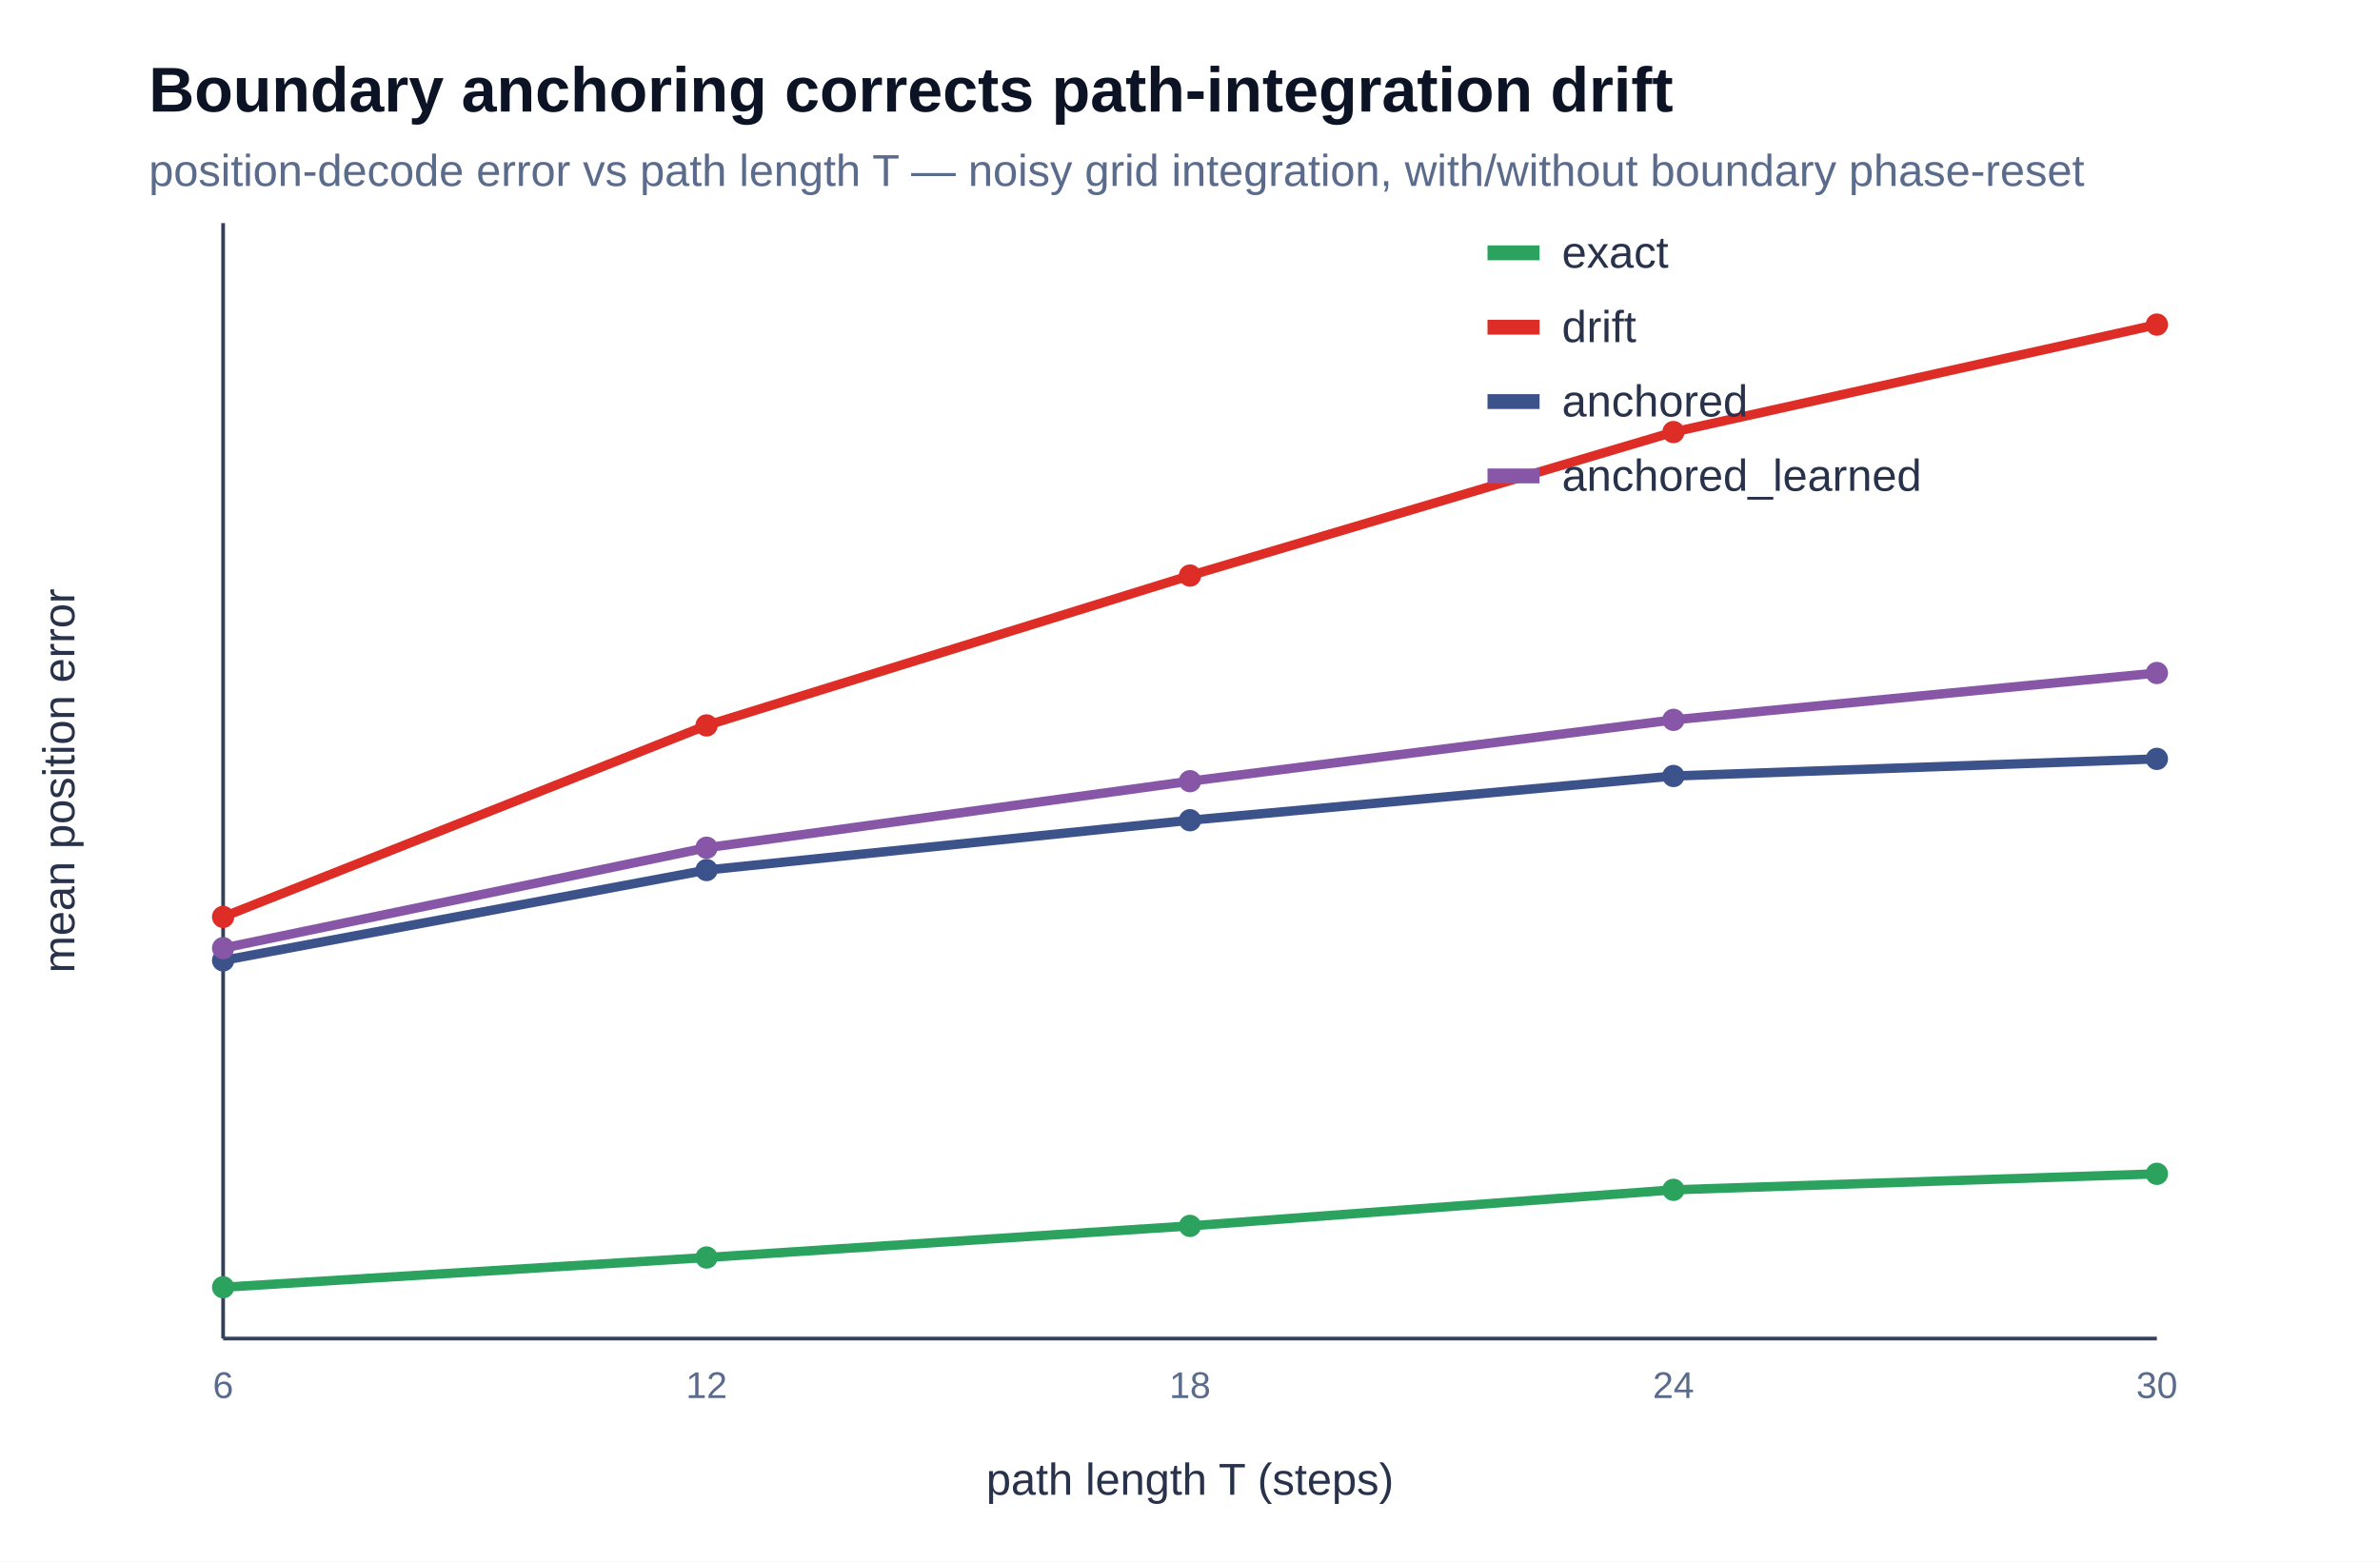
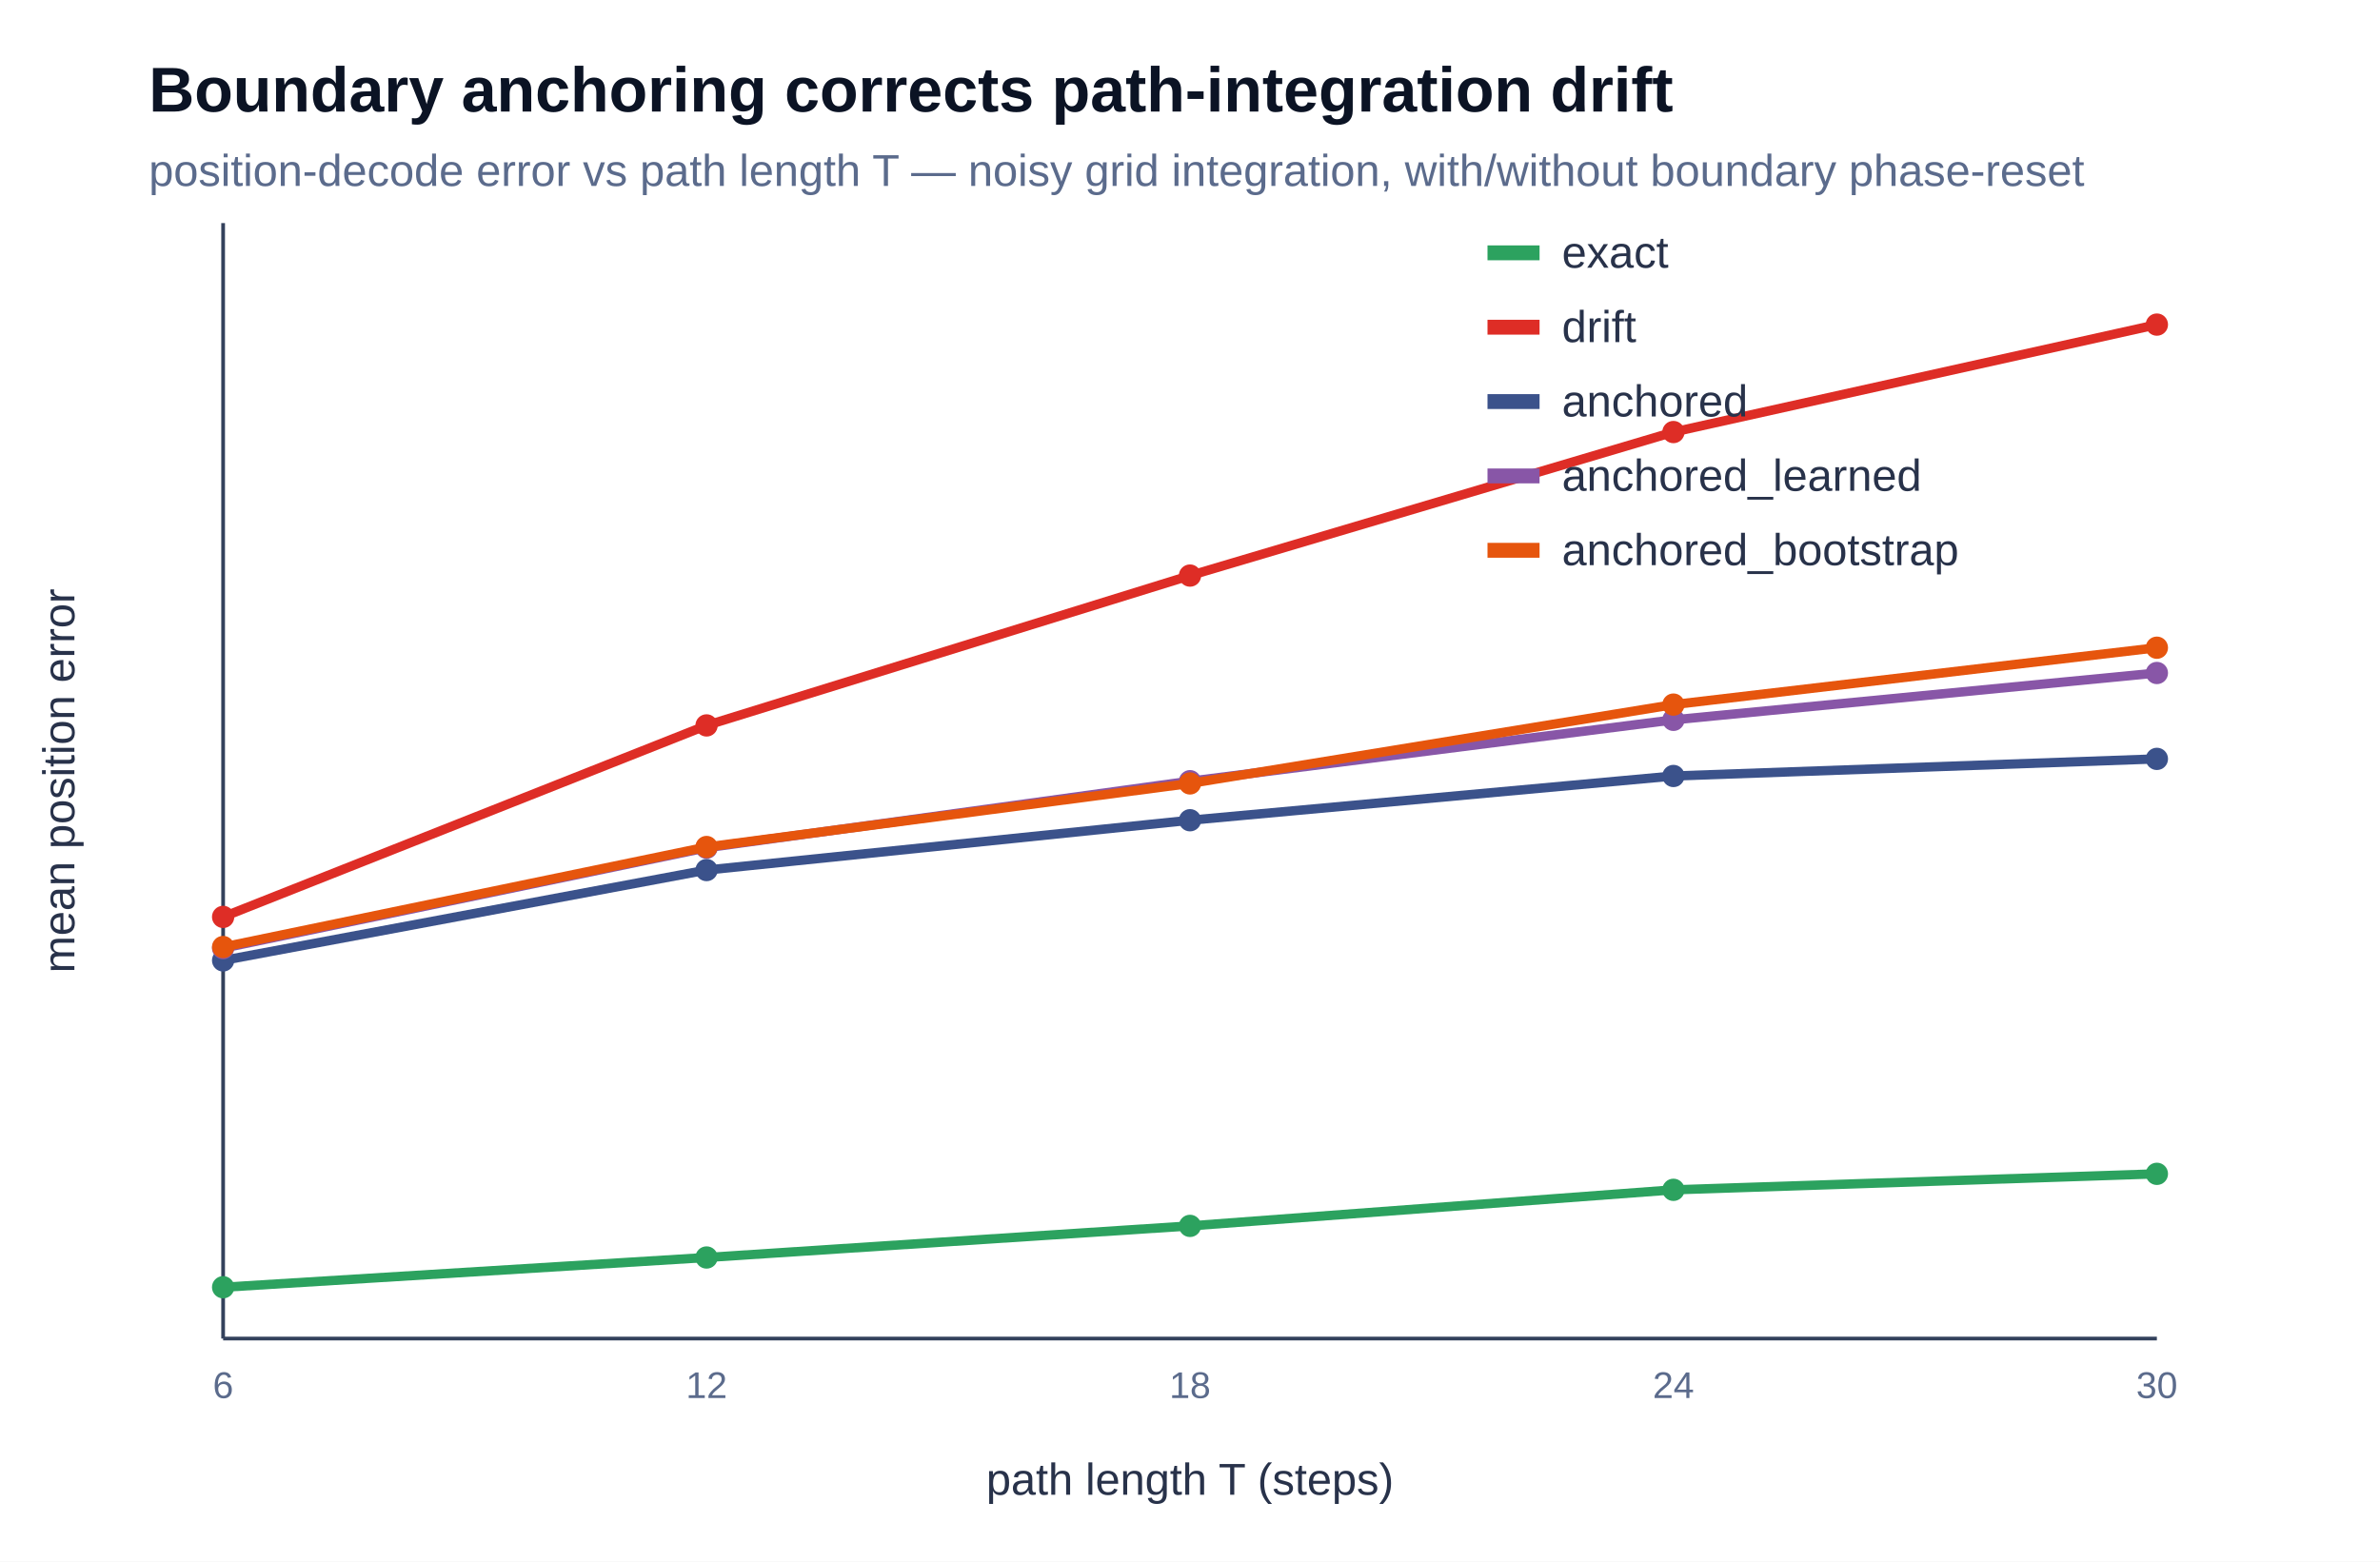
<svg xmlns="http://www.w3.org/2000/svg" width="640" height="420" font-family="Segoe UI, Arial">
  <rect width="640" height="420" fill="#ffffff" />
  <text x="40" y="30" font-size="17" font-weight="800" fill="#0b1324">Boundary anchoring corrects path-integration drift</text>
  <text x="40" y="50" font-size="12" fill="#5b6b8c">position-decode error vs path length T — noisy grid integration, with/without boundary phase-reset</text>
  <line x1="60" y1="360" x2="580" y2="360" stroke="#33415c" />
  <line x1="60" y1="60" x2="60" y2="360" stroke="#33415c" />
  <text x="320.0" y="402" font-size="12" fill="#28324a" text-anchor="middle">path length T (steps)</text>
  <text x="20" y="210.0" font-size="12" fill="#28324a" transform="rotate(-90 20 210.0)" text-anchor="middle">mean position error</text>
  <text x="60.0" y="376" font-size="10" fill="#5b6b8c" text-anchor="middle">6</text>
  <text x="190.0" y="376" font-size="10" fill="#5b6b8c" text-anchor="middle">12</text>
  <text x="320.0" y="376" font-size="10" fill="#5b6b8c" text-anchor="middle">18</text>
  <text x="450.0" y="376" font-size="10" fill="#5b6b8c" text-anchor="middle">24</text>
  <text x="580.0" y="376" font-size="10" fill="#5b6b8c" text-anchor="middle">30</text>
  <polyline points="60.0,346.2 190.0,338.2 320.0,329.7 450.0,320.0 580.0,315.7" fill="none" stroke="#2ca25f" stroke-width="2.5" />
  <circle cx="60.0" cy="346.2" r="3" fill="#2ca25f" />
  <circle cx="190.0" cy="338.2" r="3" fill="#2ca25f" />
  <circle cx="320.0" cy="329.7" r="3" fill="#2ca25f" />
  <circle cx="450.0" cy="320.0" r="3" fill="#2ca25f" />
  <circle cx="580.0" cy="315.7" r="3" fill="#2ca25f" />
  <polyline points="60.0,246.6 190.0,195.1 320.0,154.8 450.0,116.2 580.0,87.3" fill="none" stroke="#de2d26" stroke-width="2.5" />
  <circle cx="60.0" cy="246.6" r="3" fill="#de2d26" />
  <circle cx="190.0" cy="195.1" r="3" fill="#de2d26" />
  <circle cx="320.0" cy="154.8" r="3" fill="#de2d26" />
  <circle cx="450.0" cy="116.2" r="3" fill="#de2d26" />
  <circle cx="580.0" cy="87.3" r="3" fill="#de2d26" />
  <polyline points="60.0,258.3 190.0,234.0 320.0,220.6 450.0,208.7 580.0,204.1" fill="none" stroke="#3b528b" stroke-width="2.5" />
  <circle cx="60.0" cy="258.3" r="3" fill="#3b528b" />
  <circle cx="190.0" cy="234.0" r="3" fill="#3b528b" />
  <circle cx="320.0" cy="220.6" r="3" fill="#3b528b" />
  <circle cx="450.0" cy="208.7" r="3" fill="#3b528b" />
  <circle cx="580.0" cy="204.1" r="3" fill="#3b528b" />
  <polyline points="60.0,255.0 190.0,228.0 320.0,210.1 450.0,193.6 580.0,181.0" fill="none" stroke="#8856a7" stroke-width="2.5" />
  <circle cx="60.0" cy="255.0" r="3" fill="#8856a7" />
  <circle cx="190.0" cy="228.0" r="3" fill="#8856a7" />
  <circle cx="320.0" cy="210.1" r="3" fill="#8856a7" />
  <circle cx="450.0" cy="193.6" r="3" fill="#8856a7" />
  <circle cx="580.0" cy="181.0" r="3" fill="#8856a7" />
+   <polyline points="60.0,254.7 190.0,227.8 320.0,210.7 450.0,189.5 580.0,174.2" fill="none" stroke="#e6550d" stroke-width="2.5" />
+   <circle cx="60.0" cy="254.7" r="3" fill="#e6550d" />
+   <circle cx="190.0" cy="227.8" r="3" fill="#e6550d" />
+   <circle cx="320.0" cy="210.7" r="3" fill="#e6550d" />
+   <circle cx="450.0" cy="189.5" r="3" fill="#e6550d" />
+   <circle cx="580.0" cy="174.2" r="3" fill="#e6550d" />
  <rect x="400" y="66" width="14" height="4" fill="#2ca25f" />
  <text x="420" y="72" font-size="12" fill="#28324a">exact</text>
  <rect x="400" y="86" width="14" height="4" fill="#de2d26" />
  <text x="420" y="92" font-size="12" fill="#28324a">drift</text>
  <rect x="400" y="106" width="14" height="4" fill="#3b528b" />
  <text x="420" y="112" font-size="12" fill="#28324a">anchored</text>
  <rect x="400" y="126" width="14" height="4" fill="#8856a7" />
  <text x="420" y="132" font-size="12" fill="#28324a">anchored_learned</text>
+   <rect x="400" y="146" width="14" height="4" fill="#e6550d" />
+   <text x="420" y="152" font-size="12" fill="#28324a">anchored_bootstrap</text>
</svg>
